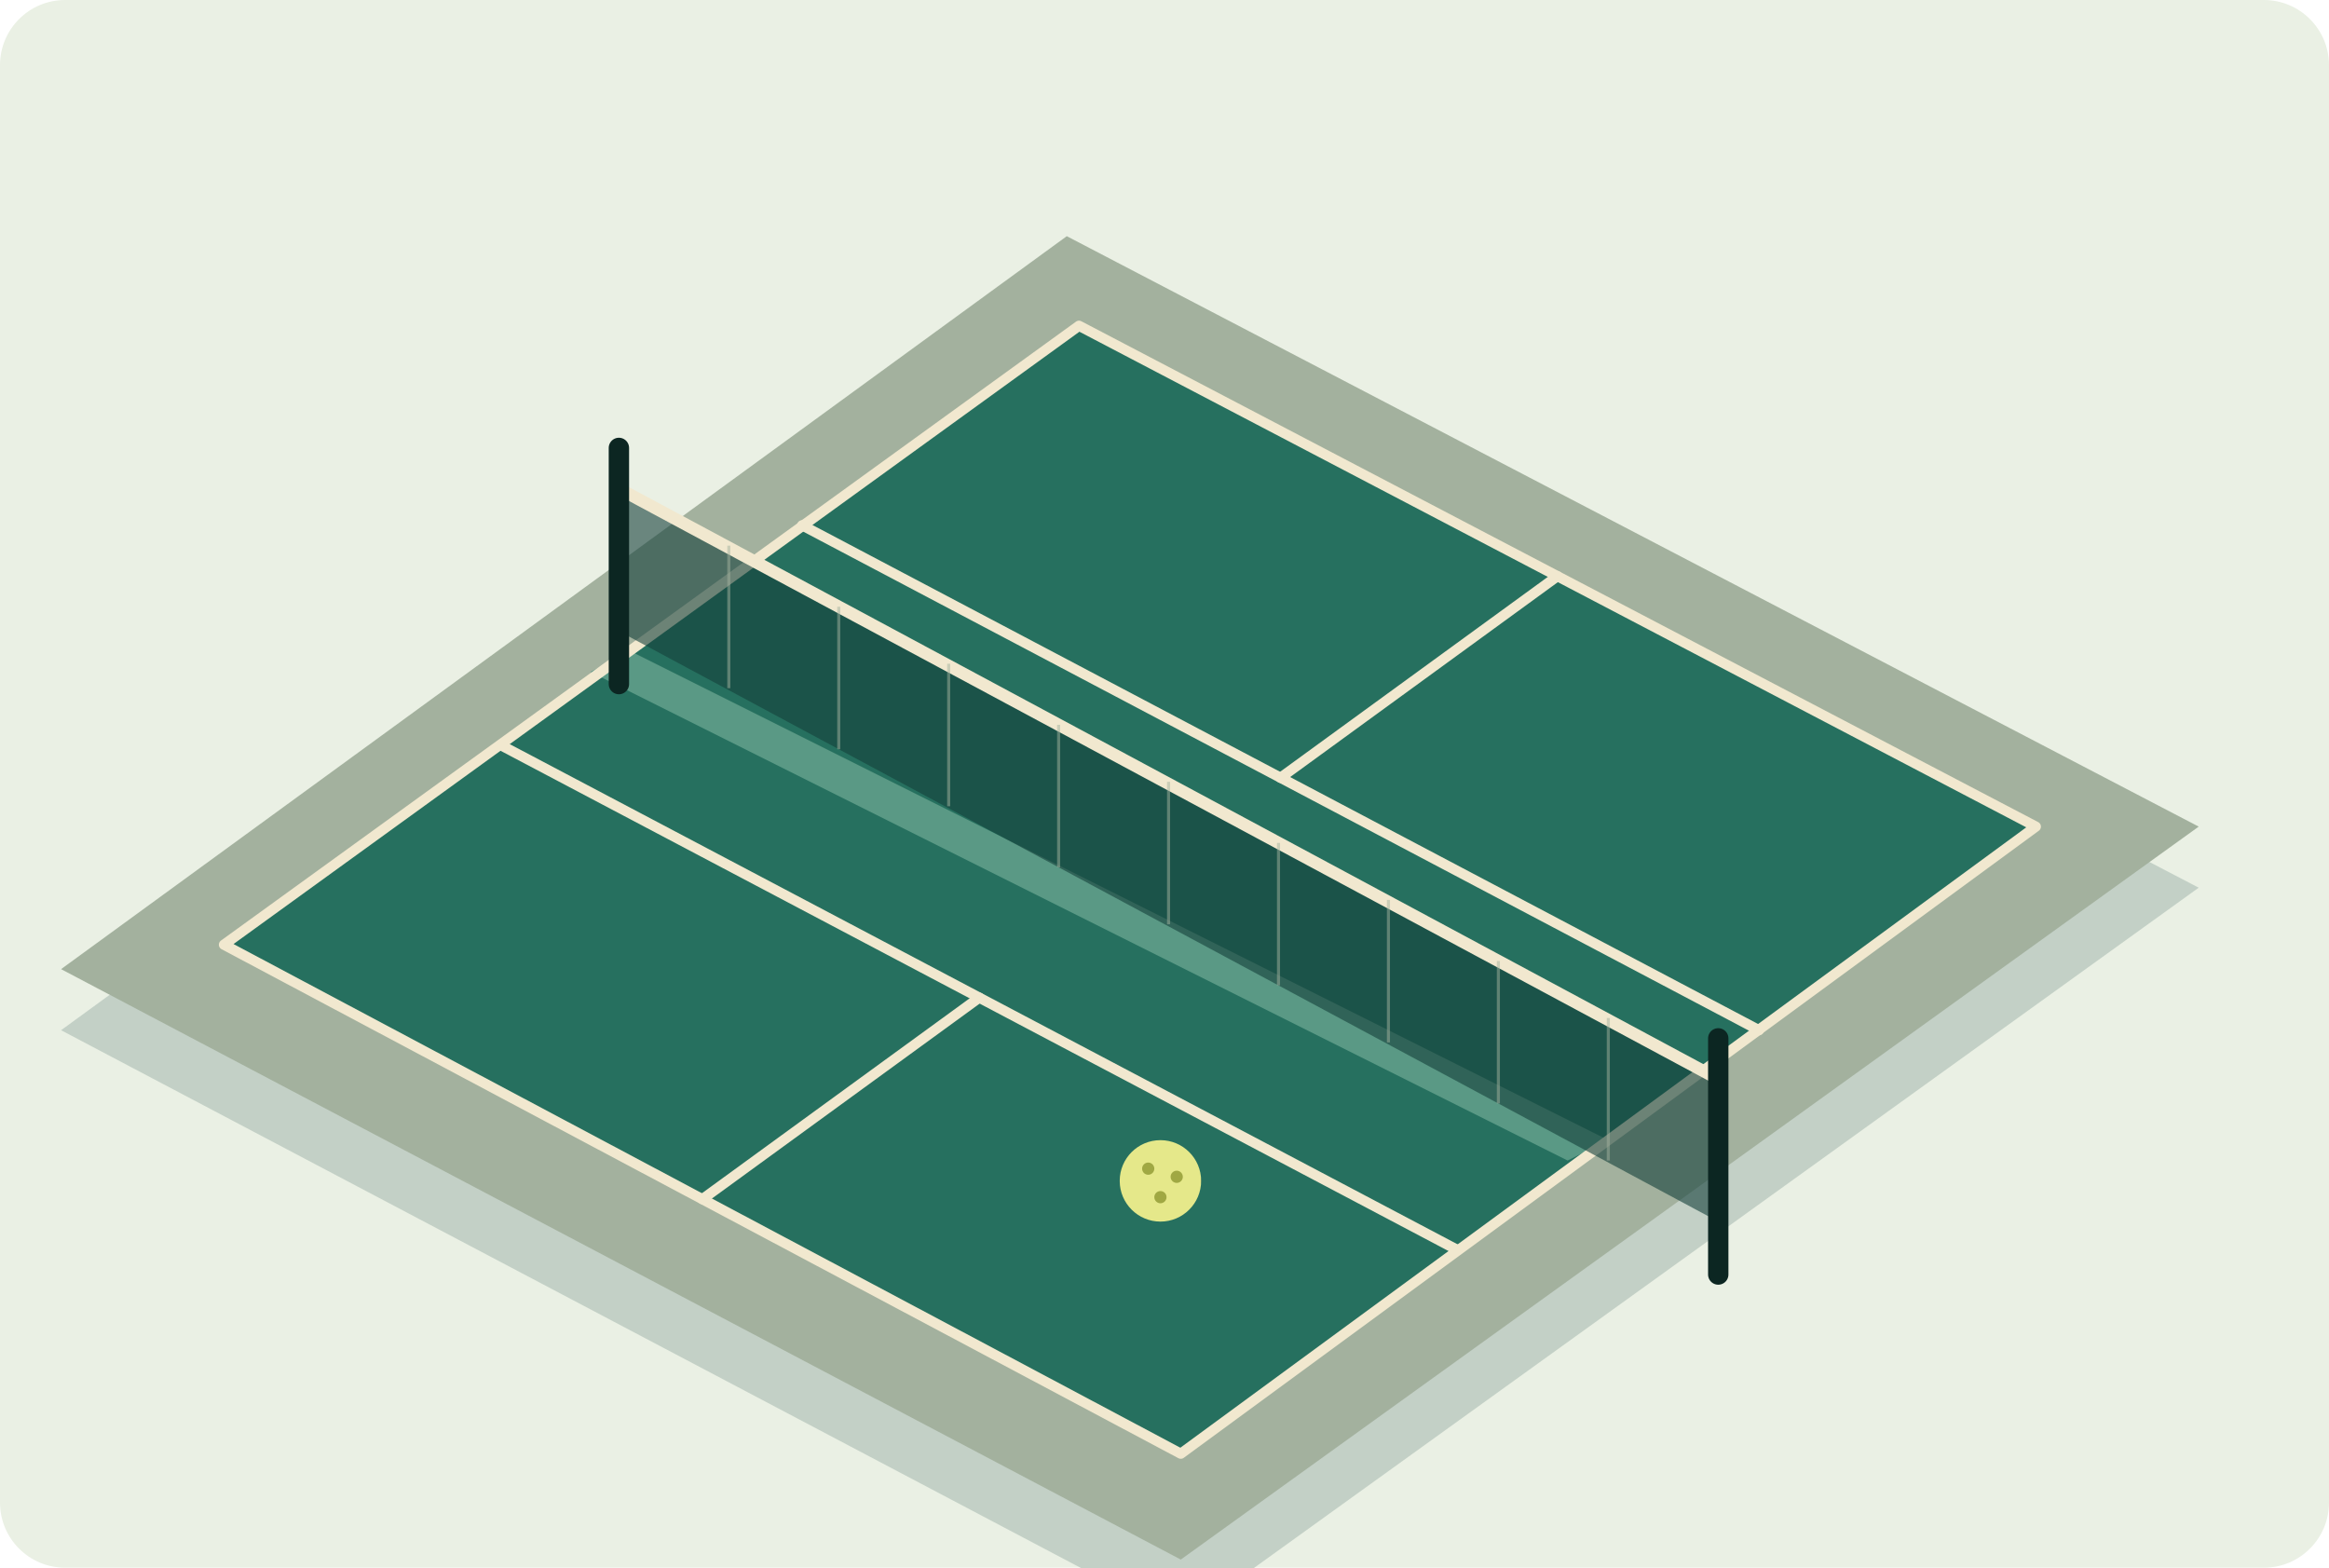
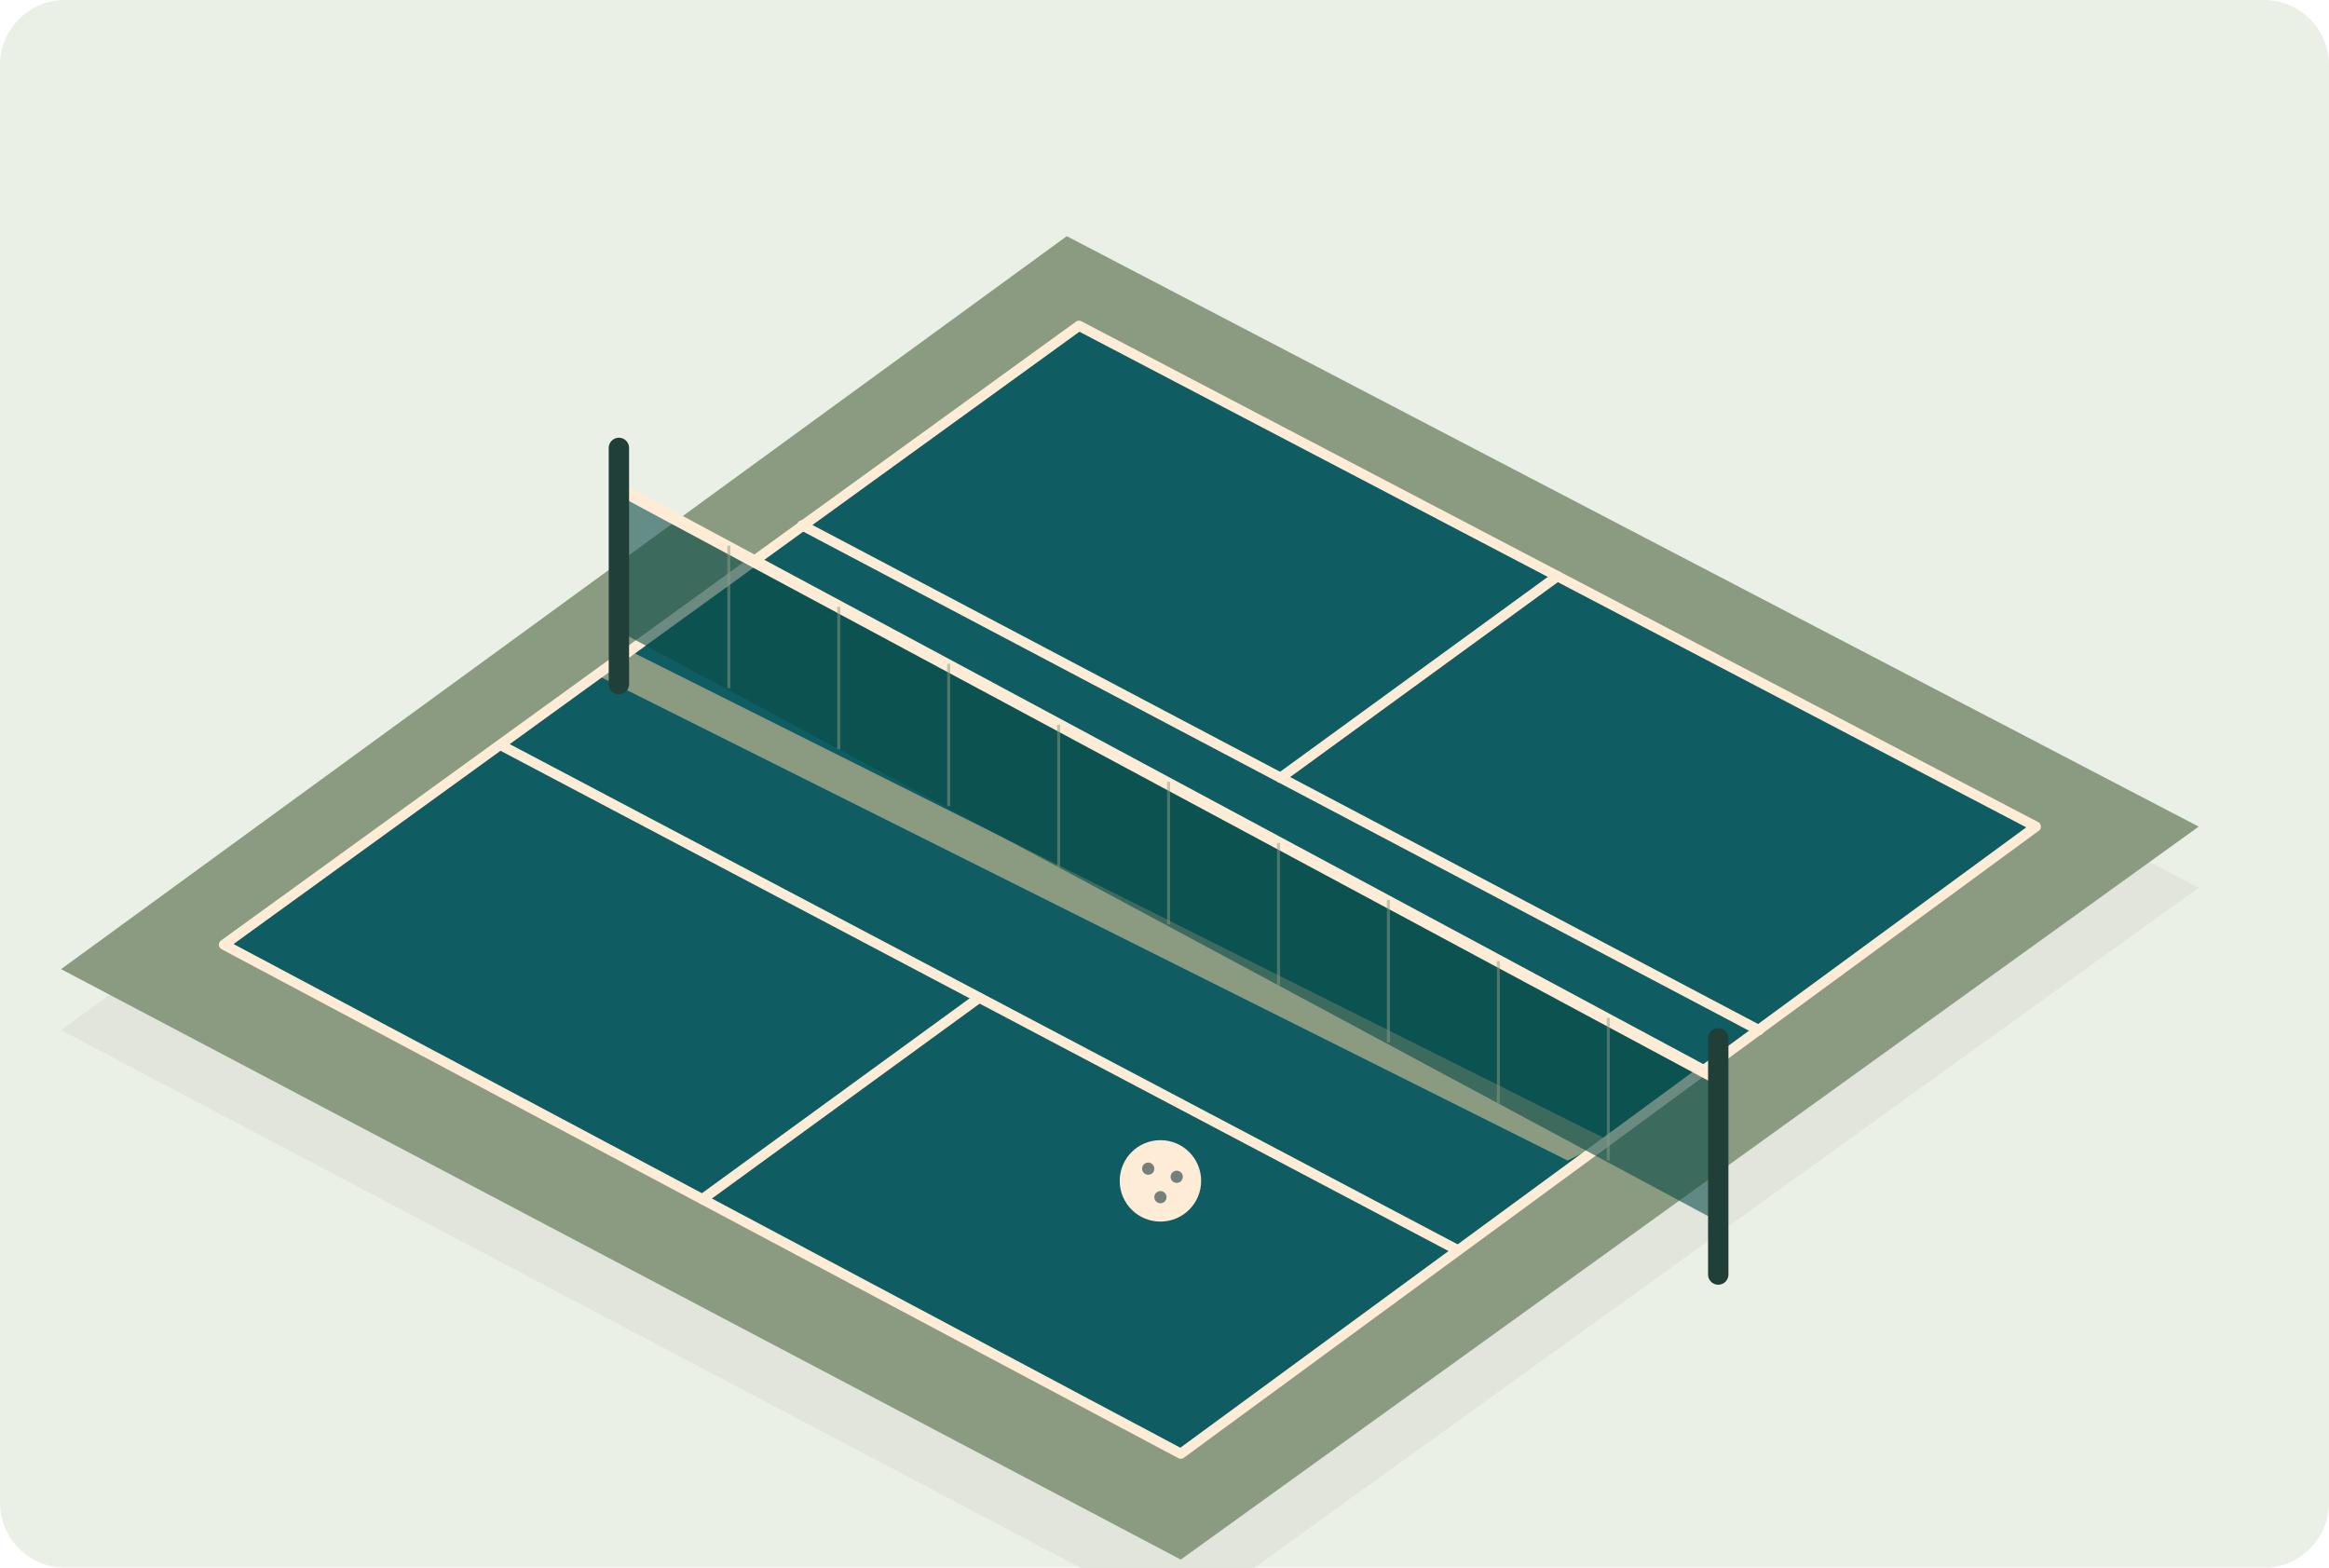
<svg xmlns="http://www.w3.org/2000/svg" viewBox="0 0 572 385" width="100%" height="auto" role="img" aria-label="Pickleball rally animation">
  <style>
        /* Base Animation Classes (fallback for reduced motion is static) */
        .dust {
            fill: none;
-             stroke: #f1e8cf;
+             stroke: #FEECD6;
            stroke-width: 2.5;
            opacity: 0;
        }

        @media (prefers-reduced-motion: no-preference) {
            .anim-ground { animation: rally-ground 8s linear infinite; }
            .anim-height { animation: rally-height 8s linear infinite; }
            .anim-shadow { animation: rally-shadow 8s linear infinite; }
            .anim-squash { animation: rally-squash 8s linear infinite; }
            .anim-spin { animation: rally-spin 8s linear infinite; }
            .anim-net { animation: net-wobble 8s linear infinite; }
            .anim-dust-1 { animation: dust-1 8s linear infinite; }
            .anim-dust-2 { animation: dust-2 8s linear infinite; }
            .anim-dust-3 { animation: dust-3 8s linear infinite; }
        }

        /* 
         * RALLY BEATS (8s Loop)
         * 0% - 18.75%: Serve to far right
         * 18.75% - 37.5%: Return to near left
         * 37.5% - 52.5%: Volley to far left
         * 52.5% - 71.25%: Final return to near center
         * 71.25% - 85%: Settling bounces
         * 85% - 100%: Rest
         */

        /* XY Ground Plane Translation */
        @keyframes rally-ground {
            0% { transform: translate(285px, 290px); }
            18.75% { transform: translate(387px, 212px); } /* Bounce 1 */
            37.5% { transform: translate(140px, 245px); } /* Volley hit (no bounce) */
            52.5% { transform: translate(267px, 152px); } /* Bounce 2 */
            71.25% { transform: translate(285px, 290px); } /* Final bounce */
            74% { transform: translate(285px, 290px); } /* Settle bounce 1 */
            76.5% { transform: translate(285px, 290px); } /* Settle bounce 2 */
            78% { transform: translate(285px, 290px); }
            100% { transform: translate(285px, 290px); }
        }

        /* Z-Axis Vertical Arcs */
        @keyframes rally-height {
            0% { transform: translateY(0px); animation-timing-function: cubic-bezier(0.2, 0.6, 0.4, 1); }
            9.375% { transform: translateY(-78px); animation-timing-function: cubic-bezier(0.6, 0, 0.8, 0.4); } /* Serve apex */
            18.75% { transform: translateY(0px); animation-timing-function: cubic-bezier(0.2, 0.6, 0.4, 1); }
            28.125% { transform: translateY(-60px); animation-timing-function: cubic-bezier(0.6, 0, 0.8, 0.4); } /* Return apex */
            37.5% { transform: translateY(-20px); animation-timing-function: cubic-bezier(0.2, 0.6, 0.4, 1); } /* Hit early/volley */
            45% { transform: translateY(-55px); animation-timing-function: cubic-bezier(0.6, 0, 0.8, 0.4); } /* Volley apex */
            52.5% { transform: translateY(0px); animation-timing-function: cubic-bezier(0.2, 0.6, 0.4, 1); }
            61.875% { transform: translateY(-70px); animation-timing-function: cubic-bezier(0.6, 0, 0.8, 0.4); } /* Final return apex */
            71.25% { transform: translateY(0px); animation-timing-function: cubic-bezier(0.2, 0.6, 0.4, 1); }
            73.5% { transform: translateY(-15px); animation-timing-function: cubic-bezier(0.6, 0, 0.8, 0.4); } /* Micro-bounce 1 */
            75.5% { transform: translateY(0px); animation-timing-function: cubic-bezier(0.2, 0.6, 0.4, 1); }
            77% { transform: translateY(-5px); animation-timing-function: cubic-bezier(0.6, 0, 0.8, 0.4); } /* Micro-bounce 2 */
            78.5% { transform: translateY(0px); animation-timing-function: ease-in-out; }
            85% { transform: translateY(-1.5px); animation-timing-function: ease-in-out; } /* Idle gentle bob */
            92% { transform: translateY(0px); animation-timing-function: ease-in-out; }
            97% { transform: translateY(-0.5px); animation-timing-function: ease-in-out; }
            100% { transform: translateY(0px); }
        }

        /* Shadow Scaling and Opacity */
        @keyframes rally-shadow {
            0% { transform: scale(1); opacity: 0.35; animation-timing-function: cubic-bezier(0.2, 0.6, 0.4, 1); }
            9.375% { transform: scale(0.4); opacity: 0.1; animation-timing-function: cubic-bezier(0.6, 0, 0.8, 0.4); }
            18.75% { transform: scale(1); opacity: 0.35; animation-timing-function: cubic-bezier(0.2, 0.6, 0.4, 1); }
            28.125% { transform: scale(0.5); opacity: 0.15; animation-timing-function: cubic-bezier(0.6, 0, 0.8, 0.4); }
            37.5% { transform: scale(0.85); opacity: 0.28; animation-timing-function: cubic-bezier(0.2, 0.6, 0.4, 1); }
            45% { transform: scale(0.55); opacity: 0.18; animation-timing-function: cubic-bezier(0.6, 0, 0.8, 0.4); }
            52.5% { transform: scale(1); opacity: 0.35; animation-timing-function: cubic-bezier(0.2, 0.6, 0.4, 1); }
            61.875% { transform: scale(0.45); opacity: 0.12; animation-timing-function: cubic-bezier(0.6, 0, 0.8, 0.4); }
            71.25% { transform: scale(1); opacity: 0.35; animation-timing-function: cubic-bezier(0.2, 0.6, 0.4, 1); }
            73.5% { transform: scale(0.7); opacity: 0.2; animation-timing-function: cubic-bezier(0.6, 0, 0.8, 0.4); }
            75.5% { transform: scale(1); opacity: 0.35; animation-timing-function: cubic-bezier(0.2, 0.6, 0.4, 1); }
            77% { transform: scale(0.9); opacity: 0.3; animation-timing-function: cubic-bezier(0.6, 0, 0.8, 0.4); }
            78.5% { transform: scale(1); opacity: 0.35; animation-timing-function: linear; }
            100% { transform: scale(1); opacity: 0.35; }
        }

        /* Ball Squash/Stretch on Impact */
        @keyframes rally-squash {
            0%, 17.5% { transform: scale(1, 1); }
            18.75% { transform: scale(1.15, 0.85); }
            19.5% { transform: scale(0.95, 1.05); }
            20.5%, 51.5% { transform: scale(1, 1); }
            52.5% { transform: scale(1.15, 0.85); }
            53.25% { transform: scale(0.95, 1.05); }
            54.25%, 70.25% { transform: scale(1, 1); }
            71.25% { transform: scale(1.15, 0.85); }
            72% { transform: scale(0.95, 1.05); }
            73%, 100% { transform: scale(1, 1); }
        }

        /* Ball Rotation */
        @keyframes rally-spin {
            0% { transform: rotate(0deg); }
            18.75% { transform: rotate(360deg); }
            37.5% { transform: rotate(720deg); }
            52.5% { transform: rotate(1080deg); }
            71.25% { transform: rotate(1440deg); }
            100% { transform: rotate(1440deg); }
        }

        /* Net Wobble on ball passing over */
        @keyframes net-wobble {
            0%, 7%, 12%, 26%, 31%, 43%, 48%, 60%, 65%, 100% { transform: translateY(0); }
            9.375% { transform: translateY(-1.5px); }
            28.125% { transform: translateY(-1.5px); }
            45% { transform: translateY(-1.5px); }
            61.875% { transform: translateY(-1.5px); }
        }

        /* Dust Puffs at Bounce Points */
        @keyframes dust-1 {
            0%, 18% { transform: scale(0.2); opacity: 0; }
            18.75% { transform: scale(0.5); opacity: 0.7; }
            22% { transform: scale(1.8); opacity: 0; }
            100% { transform: scale(1.8); opacity: 0; }
        }
        @keyframes dust-2 {
            0%, 51.5% { transform: scale(0.2); opacity: 0; }
            52.5% { transform: scale(0.5); opacity: 0.7; }
            55.5% { transform: scale(1.8); opacity: 0; }
            100% { transform: scale(1.8); opacity: 0; }
        }
        @keyframes dust-3 {
            0%, 70.25% { transform: scale(0.2); opacity: 0; }
            71.25% { transform: scale(0.5); opacity: 0.7; }
            74.5% { transform: scale(1.8); opacity: 0; }
            100% { transform: scale(1.8); opacity: 0; }
        }
    </style>
-   <rect width="572" height="385" rx="16" fill="#eaf0e4" />
+   <rect width="572" height="385" rx="16" fill="#EAF0E5" />
  <g id="court">
-     <polygon points="15,238 262,58 540,203 290,383" fill="#c3d0c6" transform="translate(0, 15)" />
-     <polygon points="15,238 262,58 540,203 290,383" fill="#a3b19e" />
-     <polygon points="55,232 265,80 500,203 290,357" fill="#26705f" />
-     <polygon points="155,160 395,280 385,285 145,165" fill="#5a9985" />
-     <g stroke="#f1e8cf" stroke-width="2.5" stroke-linecap="round" stroke-linejoin="round">
+     <polygon points="15,238 262,58 540,203 290,383" fill="#E2E5DC" transform="translate(0, 15)" />
+     <polygon points="15,238 262,58 540,203 290,383" fill="#8A9B82" />
+     <polygon points="55,232 265,80 500,203 290,357" fill="#0F5C62" />
+     <polygon points="155,160 395,280 385,285 145,165" fill="#8A9B82" />
+     <g stroke="#FEECD6" stroke-width="2.5" stroke-linecap="round" stroke-linejoin="round">
      <polygon points="55,232 265,80 500,203 290,357" fill="none" />
      <line x1="197" y1="129" x2="432" y2="253" />
      <line x1="123" y1="183" x2="358" y2="307" />
      <line x1="314.5" y1="191" x2="382.5" y2="141.5" />
      <line x1="240.5" y1="245" x2="172.5" y2="294.5" />
    </g>
  </g>
  <g id="dust-layer">
    <g transform="translate(387, 212)">
      <ellipse cx="0" cy="0" rx="12" ry="6" class="dust anim-dust-1" style="transform-origin: 0 0;" />
    </g>
    <g transform="translate(267, 152)">
      <ellipse cx="0" cy="0" rx="12" ry="6" class="dust anim-dust-2" style="transform-origin: 0 0;" />
    </g>
    <g transform="translate(285, 290)">
      <ellipse cx="0" cy="0" rx="12" ry="6" class="dust anim-dust-3" style="transform-origin: 0 0;" />
    </g>
  </g>
  <g id="net" class="anim-net">
-     <polygon points="152,120 422,265 422,300 152,155" fill="#14403a" opacity="0.6" />
-     <line x1="152" y1="120" x2="422" y2="265" stroke="#f1e8cf" stroke-width="3" stroke-linecap="round" />
-     <path d="M 179,134 L 179,169 M 206,149 L 206,184 M 233,163 L 233,198 M 260,178 L 260,213 M 287,192 L 287,227 M 314,207 L 314,242 M 341,221 L 341,256 M 368,236 L 368,271 M 395,250 L 395,285" stroke="#a3b19e" stroke-width="0.75" opacity="0.5" />
-     <line x1="152" y1="110" x2="152" y2="168" stroke="#0c2622" stroke-width="5" stroke-linecap="round" />
-     <line x1="422" y1="255" x2="422" y2="313" stroke="#0c2622" stroke-width="5" stroke-linecap="round" />
+     <polygon points="152,120 422,265 422,300 152,155" fill="#084B46" opacity="0.6" />
+     <line x1="152" y1="120" x2="422" y2="265" stroke="#FEECD6" stroke-width="3" stroke-linecap="round" />
+     <path d="M 179,134 L 179,169 M 206,149 L 206,184 M 233,163 L 233,198 M 260,178 L 260,213 M 287,192 L 287,227 M 314,207 L 314,242 M 341,221 L 341,256 M 368,236 L 368,271 M 395,250 L 395,285" stroke="#8A9B82" stroke-width="0.75" opacity="0.5" />
+     <line x1="152" y1="110" x2="152" y2="168" stroke="#203F39" stroke-width="5" stroke-linecap="round" />
+     <line x1="422" y1="255" x2="422" y2="313" stroke="#203F39" stroke-width="5" stroke-linecap="round" />
  </g>
  <g class="anim-ground" transform="translate(285, 290)">
-     <ellipse cx="0" cy="0" rx="10" ry="5" fill="#0c2622" class="anim-shadow" style="transform-origin: 0px 0px;" />
+     <ellipse cx="0" cy="0" rx="10" ry="5" fill="#203F39" class="anim-shadow" style="transform-origin: 0px 0px;" />
    <g class="anim-height">
      <g class="anim-squash" style="transform-origin: 0px 0px;">
        <g class="anim-spin" style="transform-origin: 0px 0px;">
-           <circle cx="0" cy="0" r="10" fill="#e5e88a" />
-           <circle cx="-3" cy="-3" r="1.5" fill="#a0a843" />
-           <circle cx="4" cy="-1" r="1.5" fill="#a0a843" />
-           <circle cx="0" cy="4" r="1.5" fill="#a0a843" />
+           <circle cx="0" cy="0" r="10" fill="#FEECD6" />
+           <circle cx="-3" cy="-3" r="1.5" fill="#748079" />
+           <circle cx="4" cy="-1" r="1.5" fill="#748079" />
+           <circle cx="0" cy="4" r="1.5" fill="#748079" />
        </g>
      </g>
    </g>
  </g>
</svg>
